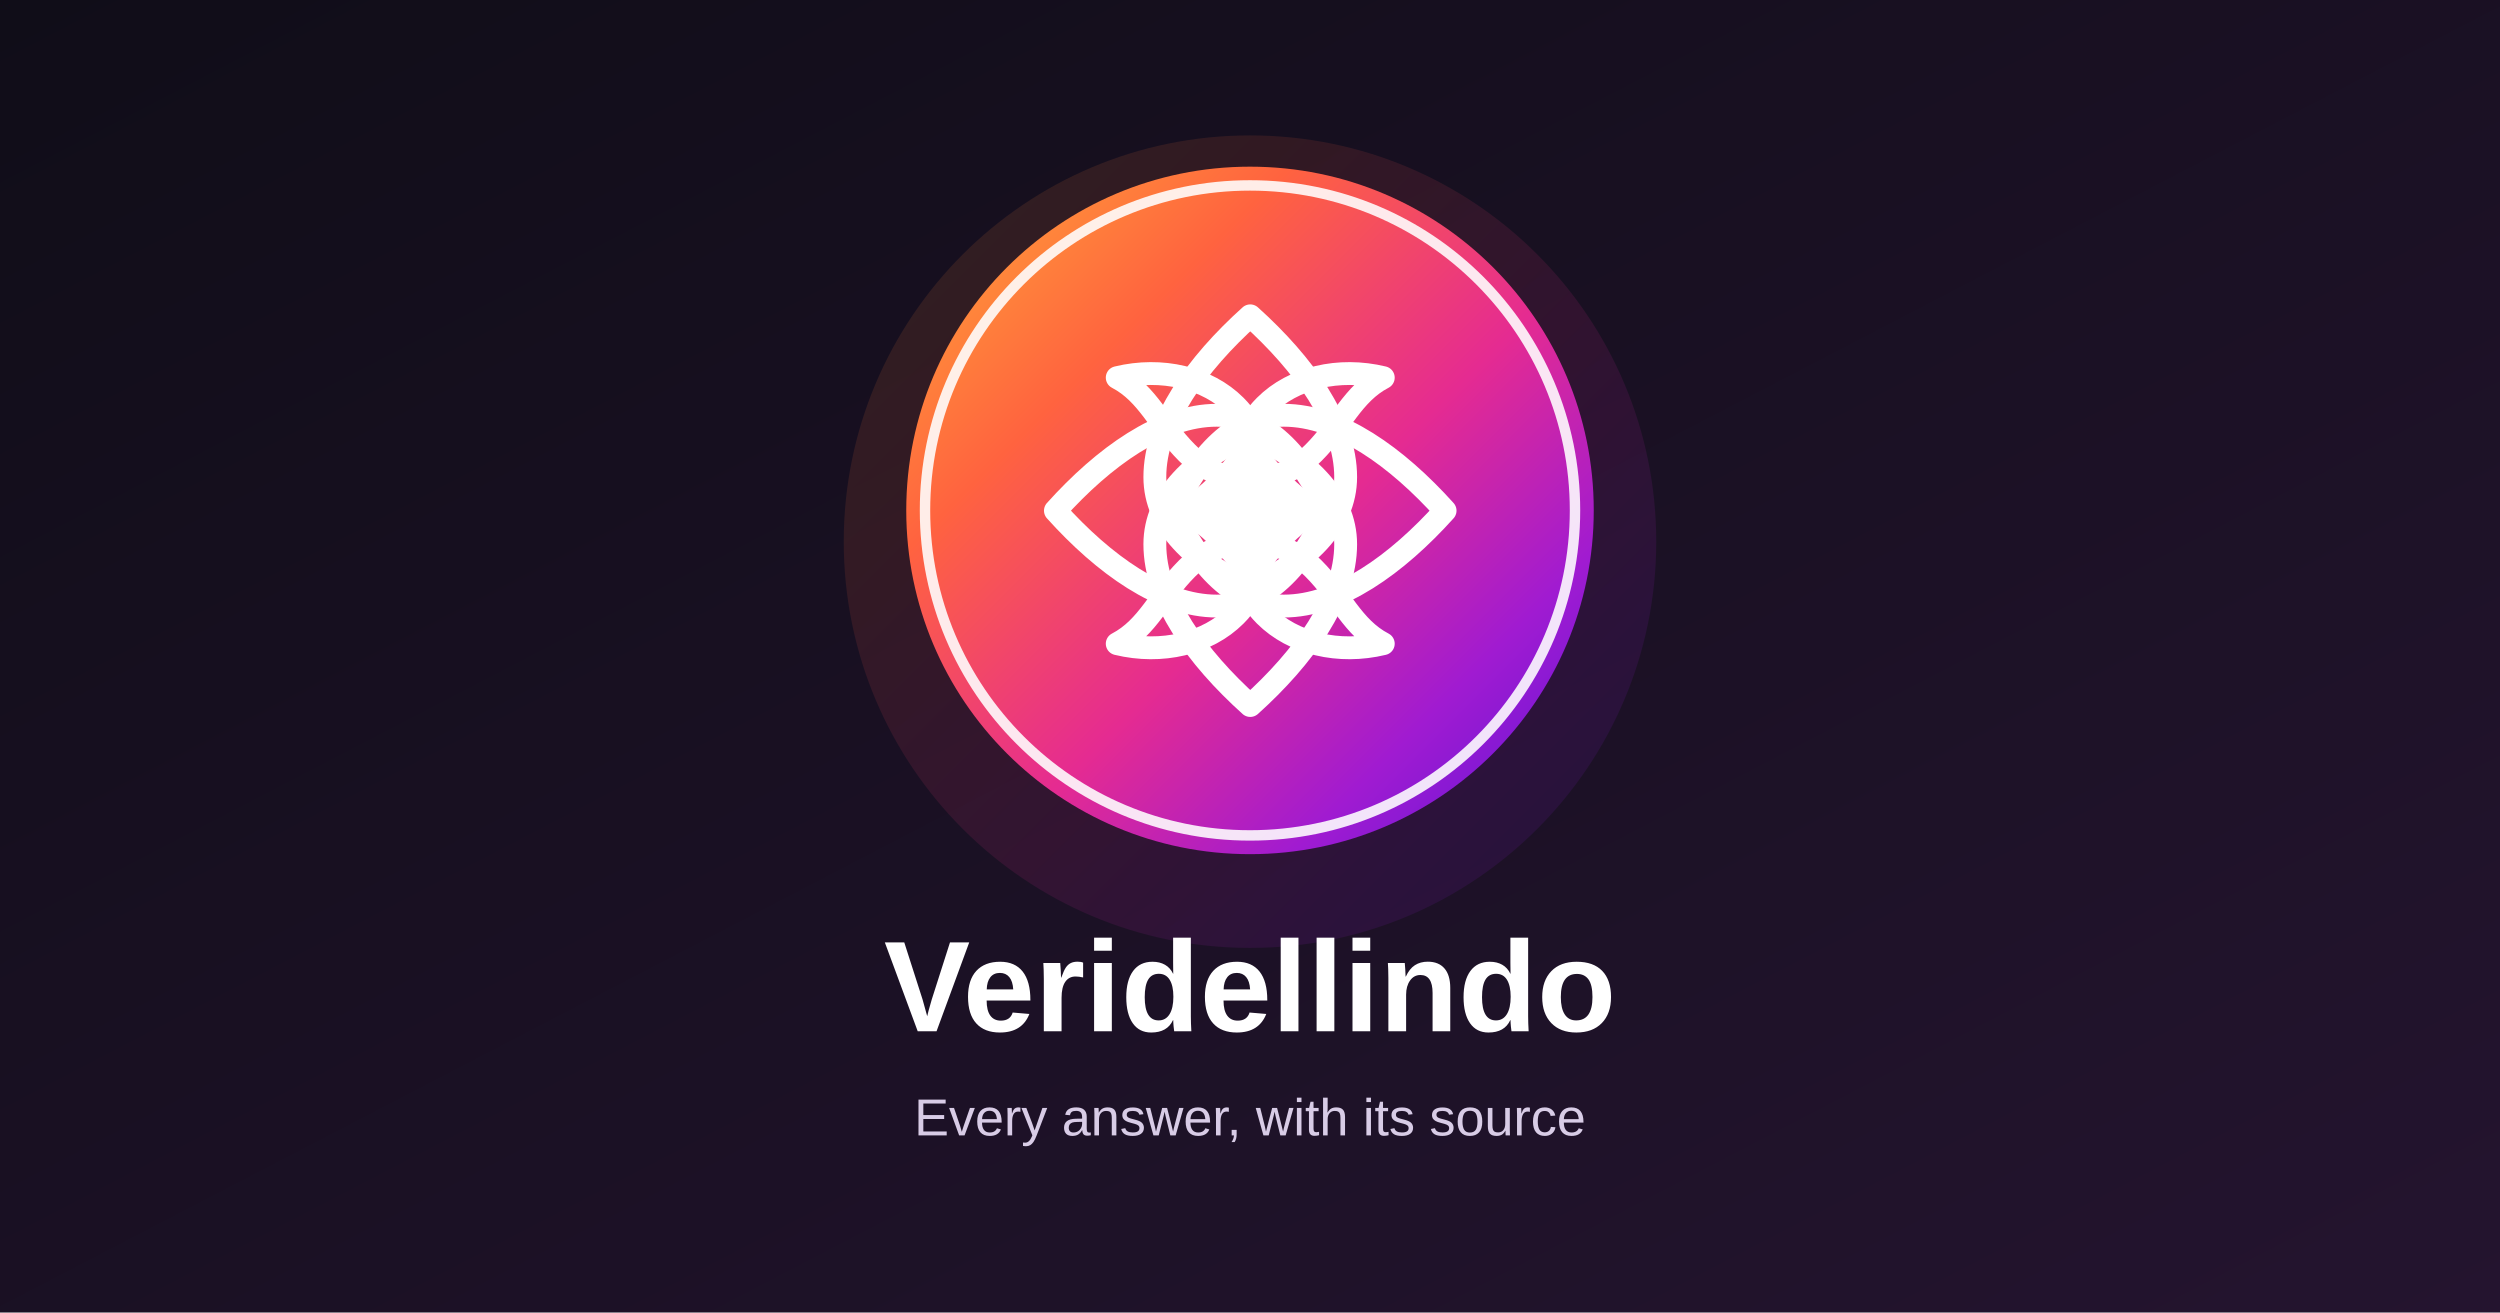
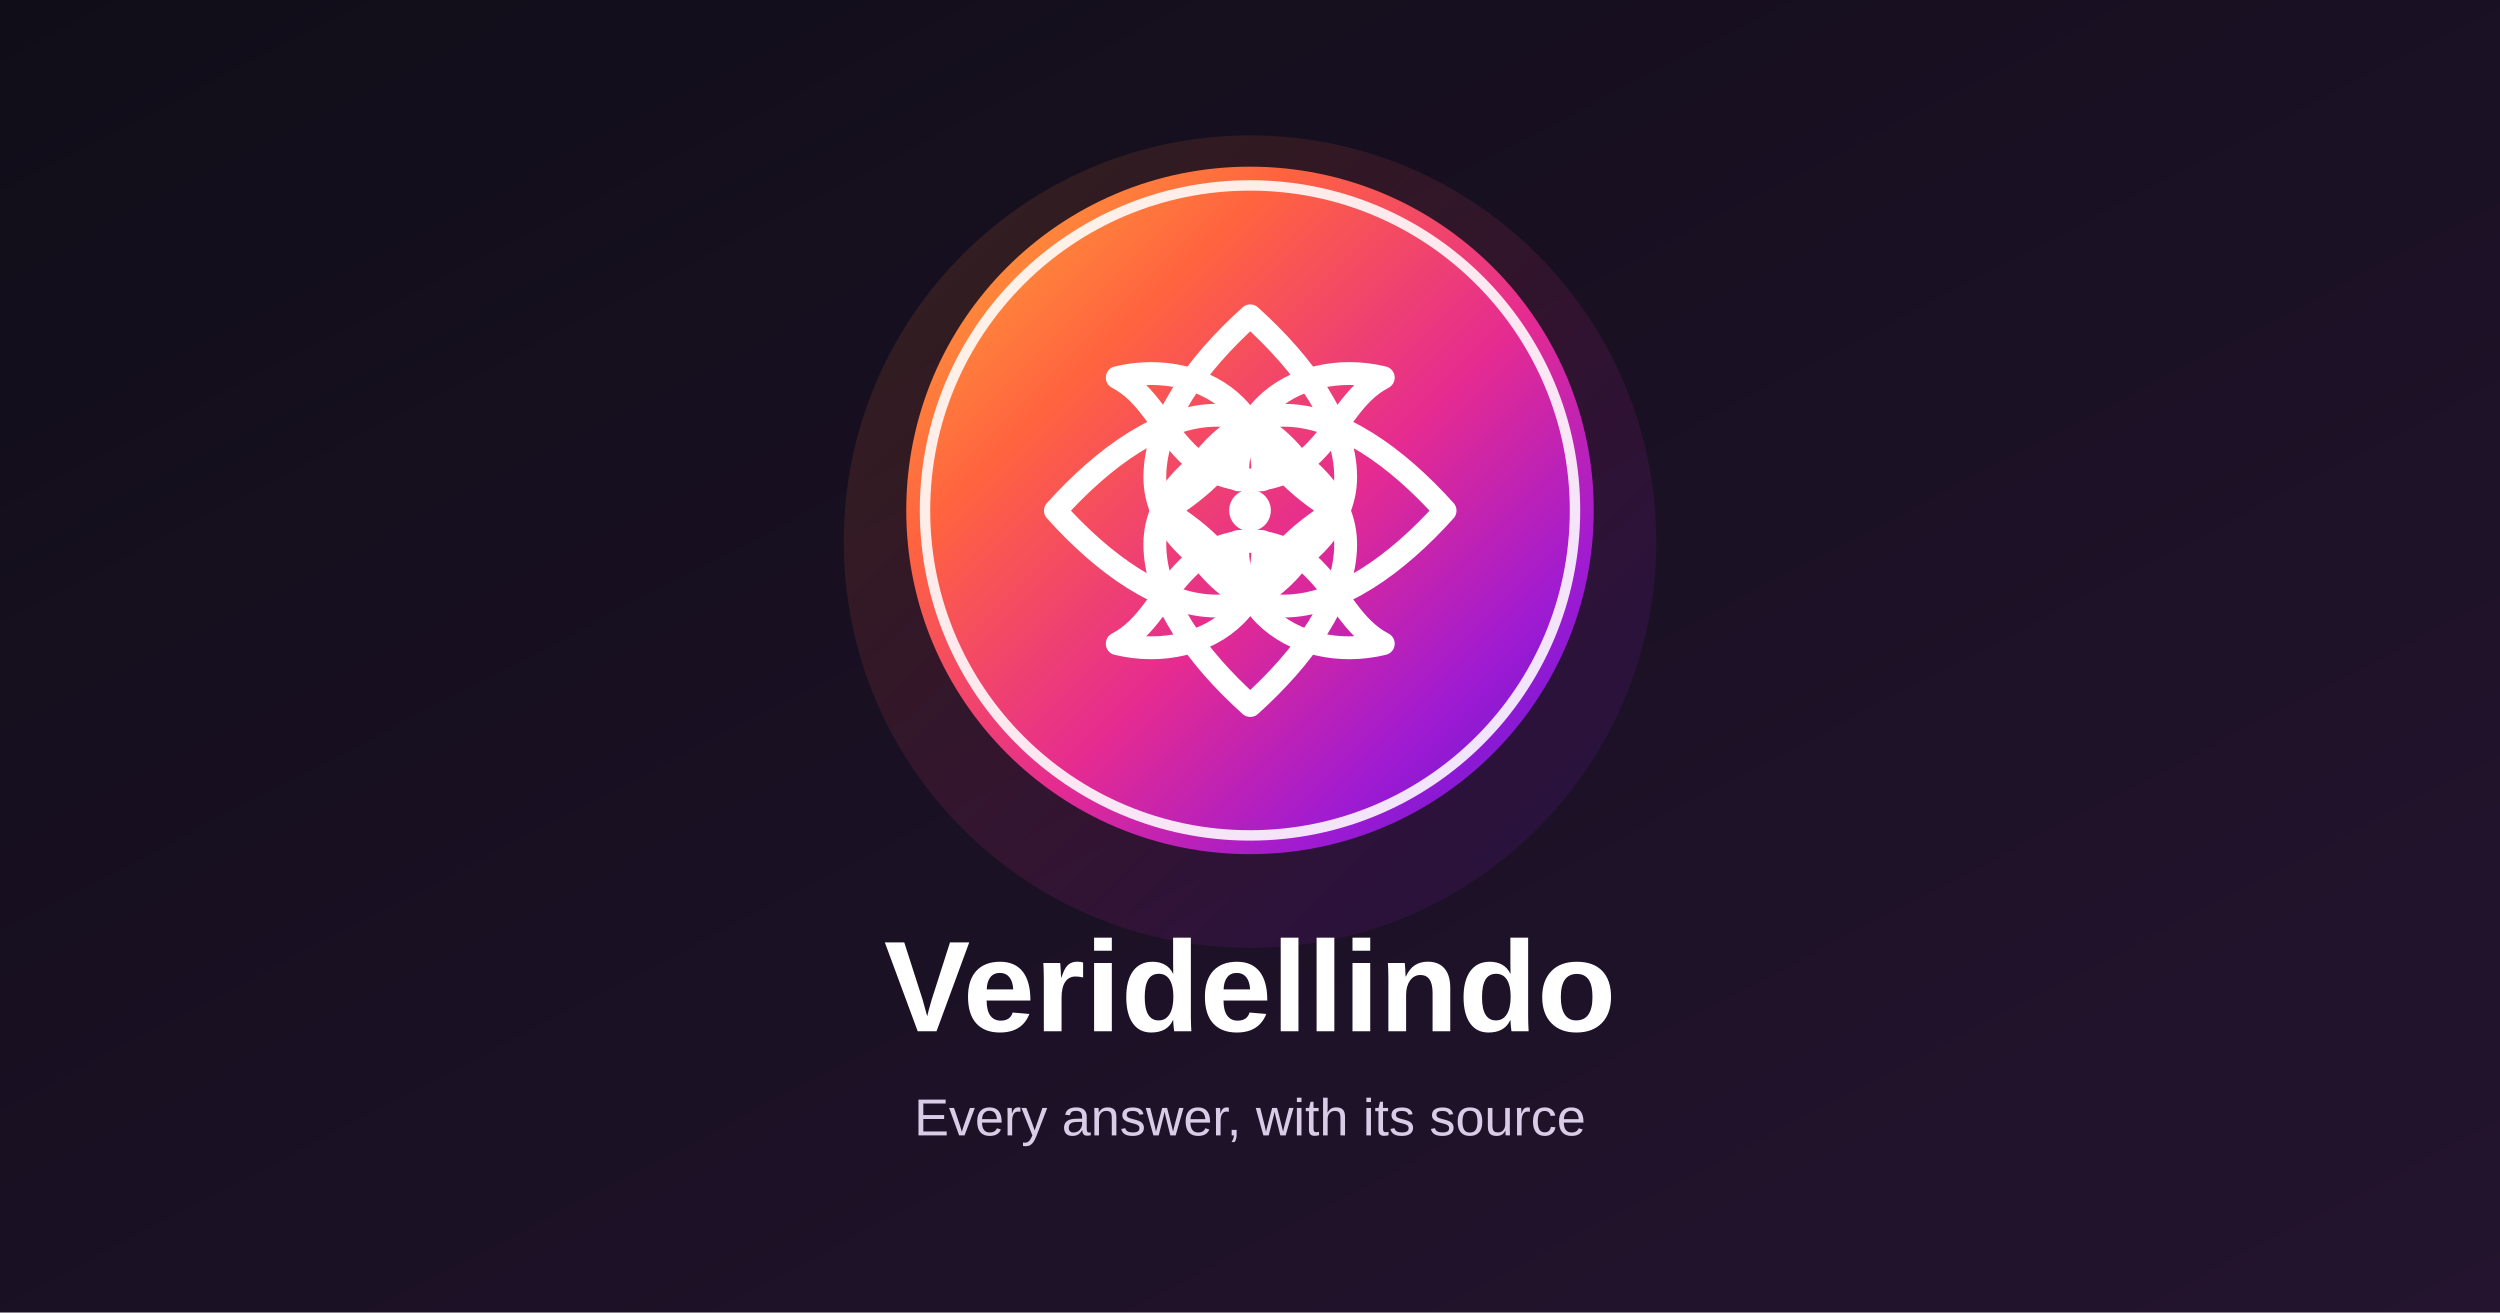
<svg xmlns="http://www.w3.org/2000/svg" width="1200" height="630" viewBox="0 0 1200 630" role="img" aria-labelledby="title">
  <defs>
    <linearGradient id="bg" x1="0" y1="0" x2="1" y2="1">
      <stop offset="0" stop-color="#100d18" />
      <stop offset="1" stop-color="#24142f" />
    </linearGradient>
  </defs>
  <rect width="1200" height="630" fill="url(#bg)" />
  <circle cx="600" cy="260" r="195" fill="url(#brand)" opacity=".12" />
  <defs>
    <linearGradient id="brand" x1="0" y1="0" x2="1" y2="1">
      <stop offset="0" stop-color="#ffad36" />
      <stop offset=".28" stop-color="#ff633f" />
      <stop offset=".56" stop-color="#e52b91" />
      <stop offset=".78" stop-color="#a01bd1" />
      <stop offset="1" stop-color="#5515d9" />
    </linearGradient>
  </defs>
  <circle cx="600" cy="245" r="165" fill="url(#brand)" />
  <circle cx="600" cy="245" r="156" fill="none" stroke="#fff" stroke-opacity=".88" stroke-width="5" />
  <g transform="translate(435 80) scale(.645)" fill="none" stroke="#fff" stroke-width="17" stroke-linecap="round" stroke-linejoin="round">
    <path d="M256 111 C216 147 185 190 185 231 C185 267 215 295 256 313 C297 295 327 267 327 231 C327 190 296 147 256 111Z" />
    <path d="M111 256 C147 216 190 185 231 185 C267 185 295 215 313 256 C295 297 267 327 231 327 C190 327 147 296 111 256Z" />
    <path d="M401 256 C365 216 322 185 281 185 C245 185 217 215 199 256 C217 297 245 327 281 327 C322 327 365 296 401 256Z" />
    <path d="M256 401 C216 365 185 322 185 281 C185 245 215 217 256 199 C297 217 327 245 327 281 C327 322 296 365 256 401Z" />
    <path d="M157 157 C190 149 224 157 245 178 C260 193 267 213 265 233 C244 235 224 228 209 213 C188 192 180 169 157 157Z" />
    <path d="M355 157 C322 149 288 157 267 178 C252 193 245 213 247 233 C268 235 288 228 303 213 C324 192 332 169 355 157Z" />
    <path d="M157 355 C190 363 224 355 245 334 C260 319 267 299 265 279 C244 277 224 284 209 299 C188 320 180 343 157 355Z" />
    <path d="M355 355 C322 363 288 355 267 334 C252 319 245 299 247 279 C268 277 288 284 303 299 C324 320 332 343 355 355Z" />
-     <path d="M256 191 C239 220 222 238 193 256 C222 274 239 292 256 321 C273 292 290 274 319 256 C290 238 273 220 256 191Z" fill="#fff" stroke="none" />
+     <path d="M256 191 C239 220 222 238 193 256 C222 274 239 292 256 321 C273 292 290 274 319 256 C290 238 273 220 256 191Z" fill="none" stroke="#fff" stroke-width="17" />
  </g>
  <circle cx="600" cy="245" r="10" fill="#fff" />
  <text x="600" y="495" text-anchor="middle" fill="#fff" font-family="Arial,sans-serif" font-size="62" font-weight="700">Veridellindo</text>
  <text x="600" y="545" text-anchor="middle" fill="#d8cce6" font-family="Arial,sans-serif" font-size="25">Every answer, with its source</text>
</svg>
